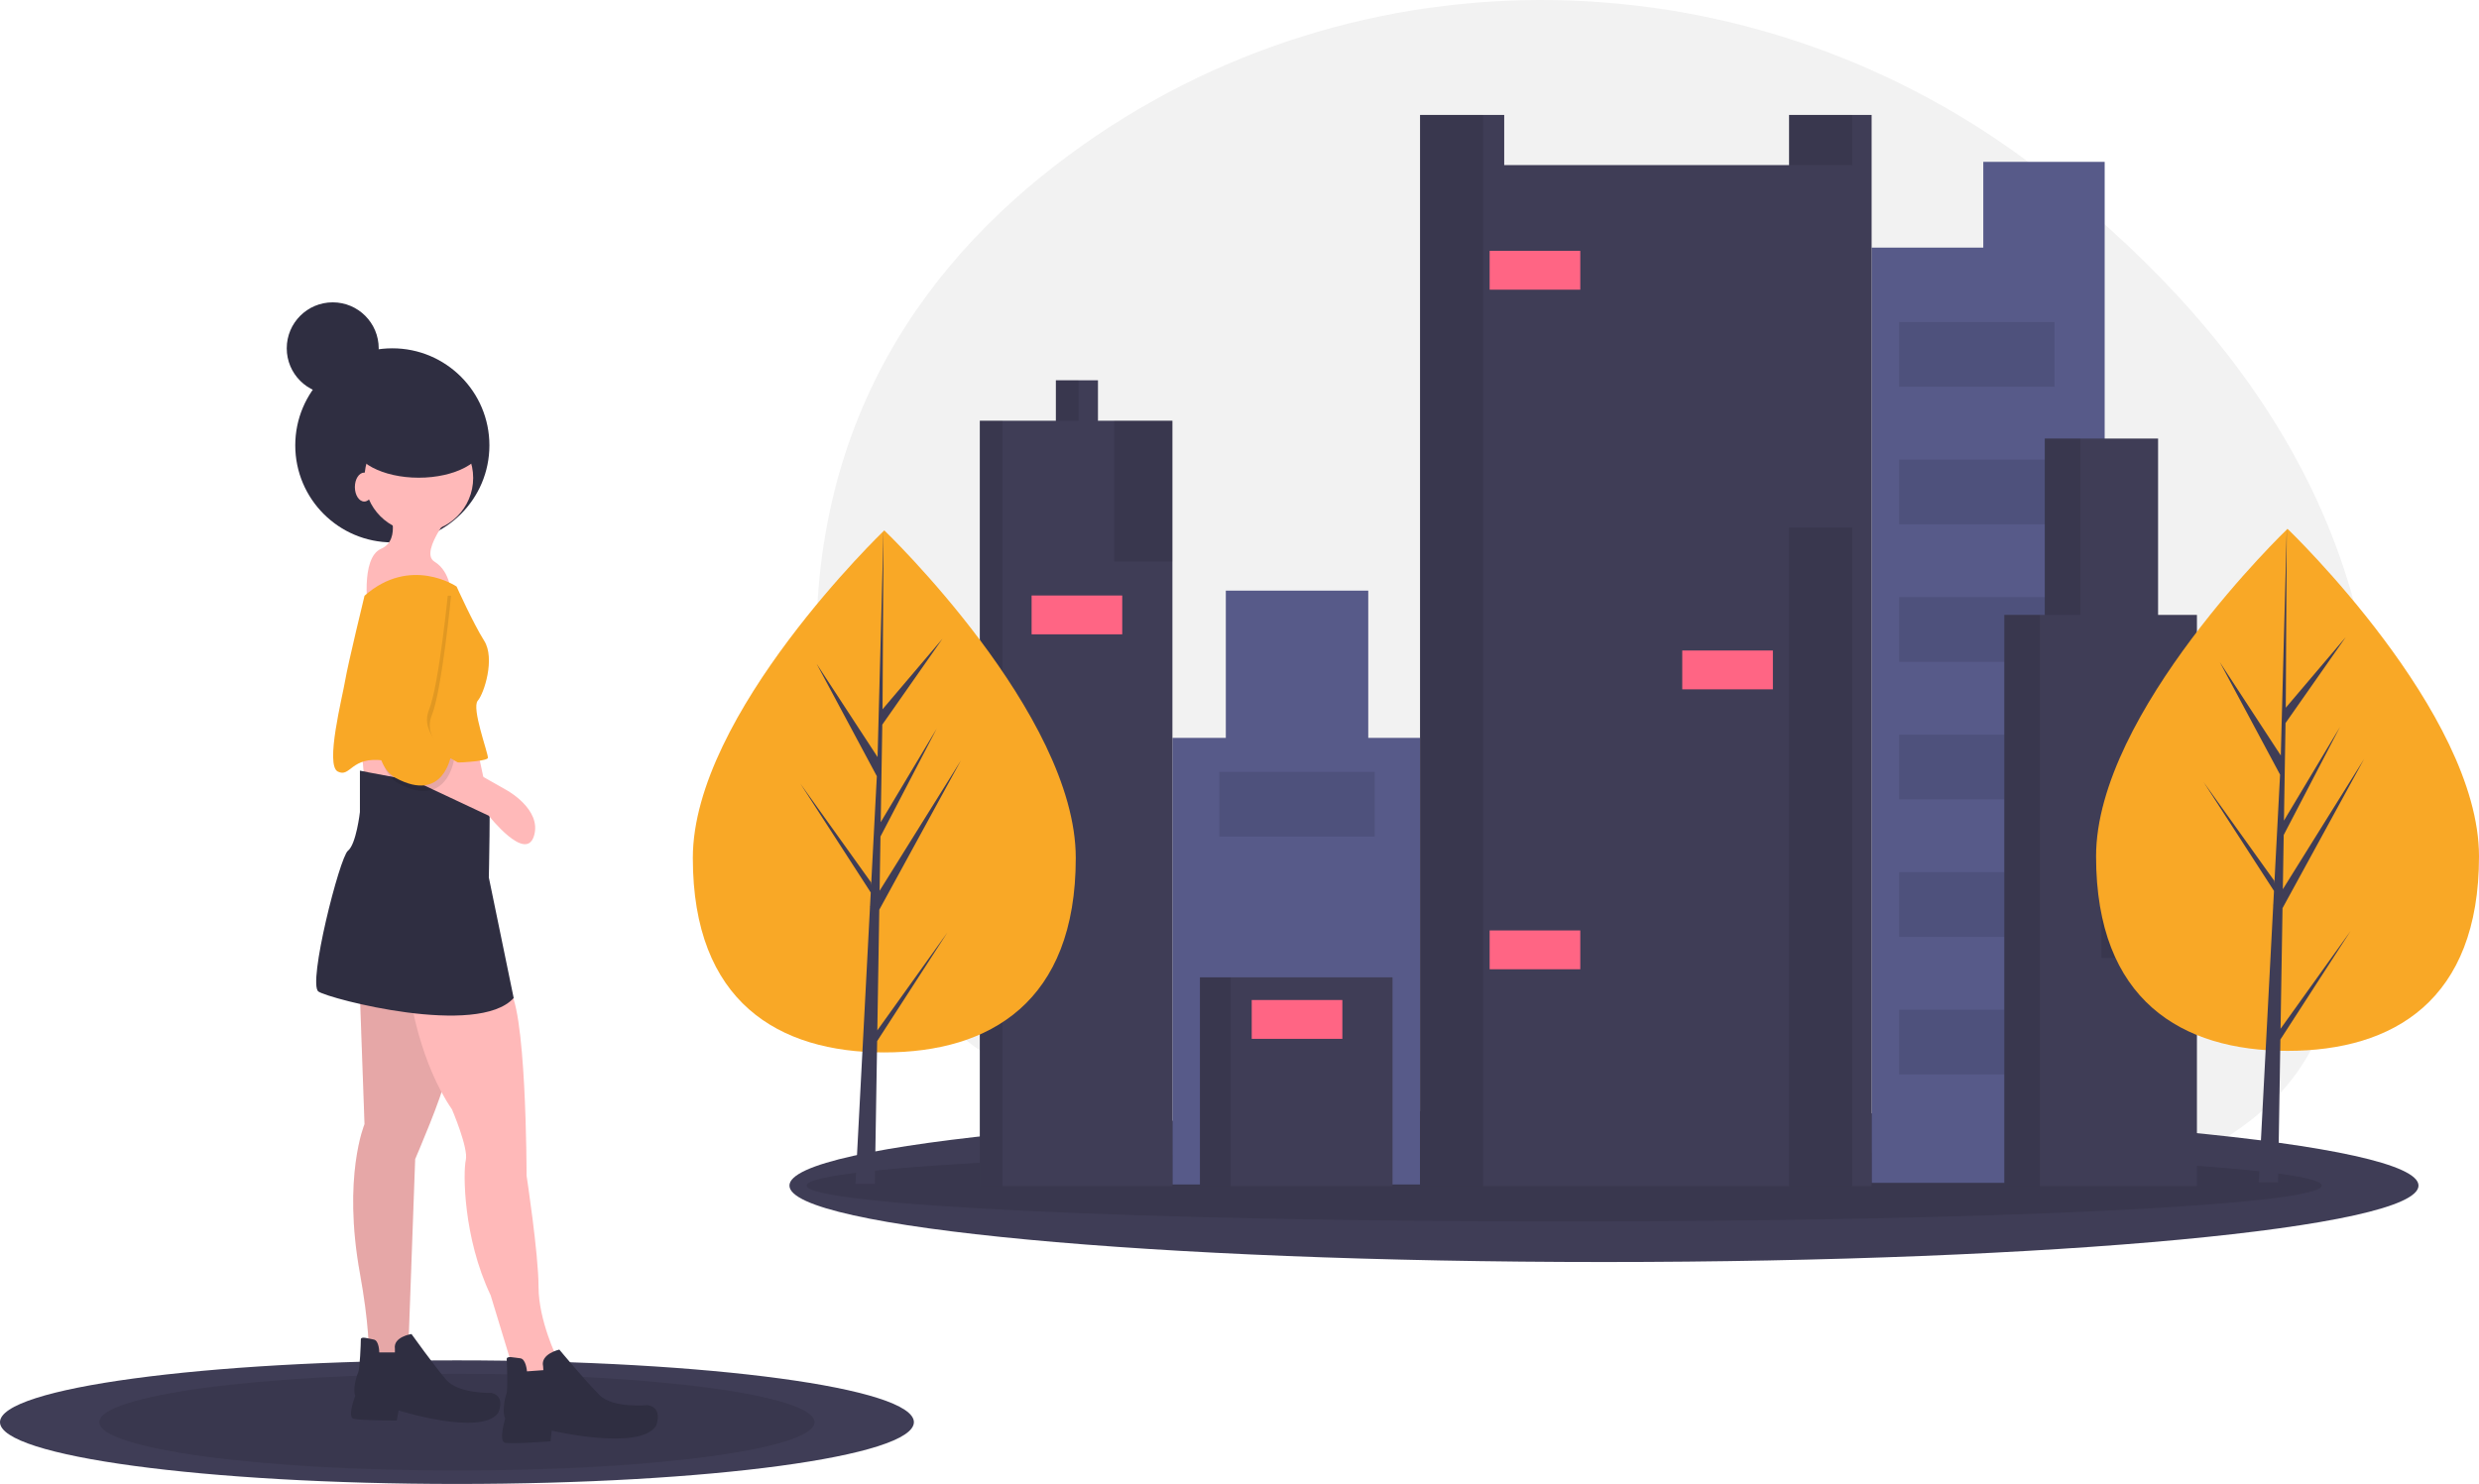
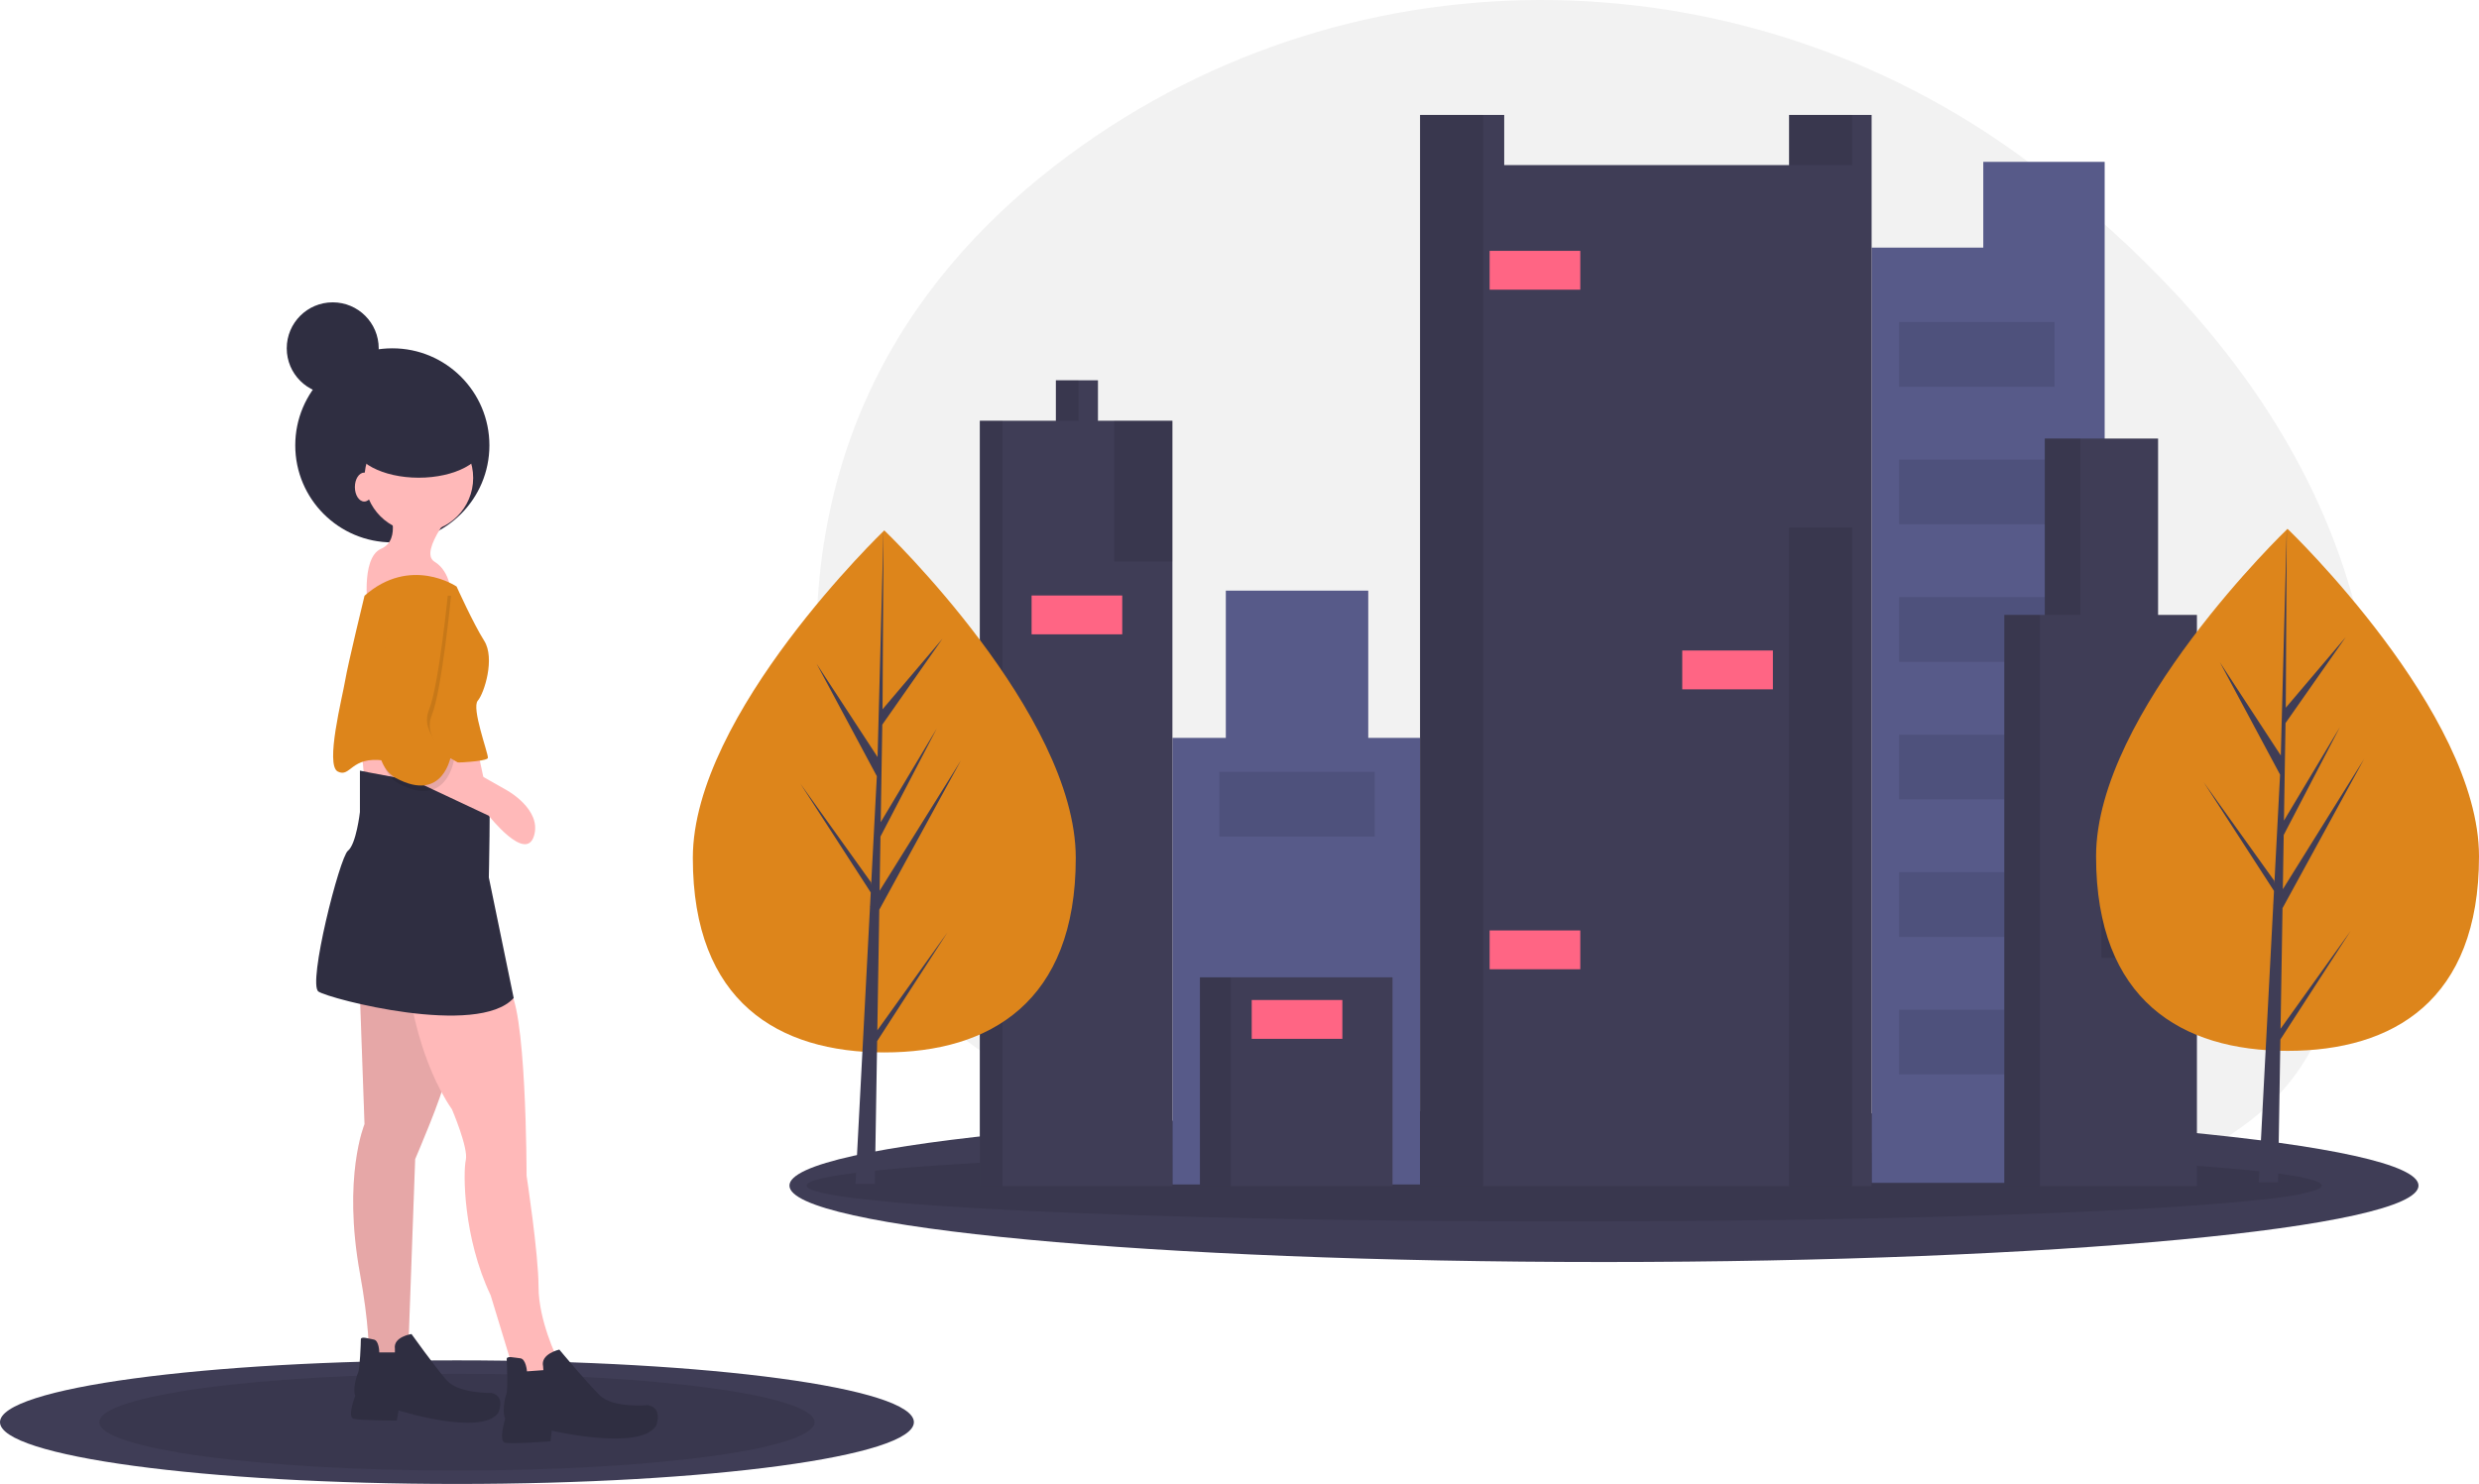
<svg xmlns="http://www.w3.org/2000/svg" id="a74b504d-8f27-42fa-9c2d-377300434abb" data-name="Layer 1" width="1123" height="672.431" viewBox="0 0 1123 672.431">
  <path d="M962.121,190.788C833.082,91.324,653.559,87.26,522.589,184.172,453.354,235.403,399.68,313.782,409.445,433.122c3.451,42.212,13.058,76.842,27.072,105.191,56.765,114.923,289.912,110.498,302.86,110.481q12.583-.013,25.166.563a551.942,551.942,0,0,1,87.406,11.051c41.054,8.557,93.318,12.856,140.014-3.35a162.301,162.301,0,0,0,23.059-10.026c25.662-13.637,54.388-26.669,71.183-59.015,12.621-24.276,21.816-54.716,26.241-92.629C1128.553,357.312,1048.074,257.042,962.121,190.788Z" transform="translate(-38.5 -113.7846)" fill="#f2f2f2" />
  <ellipse cx="726.608" cy="537.225" rx="368.989" ry="34.637" fill="#3f3d56" />
  <ellipse cx="708.583" cy="537.225" rx="343.188" ry="16.258" opacity="0.1" />
  <polygon points="898.439 73.342 898.439 112.201 847.849 112.201 847.849 535.988 953.429 535.988 953.429 128.332 953.429 112.201 953.429 73.342 898.439 73.342" fill="#575a89" />
  <polygon points="619.825 334.359 619.825 267.639 555.304 267.639 555.304 334.359 531.109 334.359 531.109 536.721 643.287 536.721 643.287 334.359 619.825 334.359" fill="#575a89" />
  <rect x="543.573" y="442.872" width="87.25" height="94.582" fill="#3f3d56" />
  <rect x="543.573" y="442.872" width="13.931" height="94.582" opacity="0.1" />
  <polygon points="810.456 52.079 810.456 74.808 681.413 74.808 681.413 52.079 643.287 52.079 643.287 537.454 847.849 537.454 847.849 52.079 810.456 52.079" fill="#3f3d56" />
  <rect x="810.456" y="52.079" width="28.595" height="22.729" opacity="0.1" />
  <rect x="643.287" y="52.079" width="28.595" height="485.375" opacity="0.1" />
  <polygon points="497.382 190.653 497.382 172.323 478.319 172.323 478.319 190.653 443.858 190.653 443.858 537.454 531.109 537.454 531.109 190.653 497.382 190.653" fill="#3f3d56" />
  <rect x="478.319" y="172.323" width="10.265" height="18.33" opacity="0.1" />
  <rect x="443.858" y="190.653" width="10.265" height="346.801" opacity="0.1" />
  <rect x="810.456" y="239.044" width="28.595" height="298.41" opacity="0.1" />
  <rect x="504.714" y="190.653" width="26.395" height="63.788" opacity="0.1" />
  <rect x="674.815" y="113.668" width="41.059" height="17.597" fill="#ff6584" />
  <rect x="762.065" y="294.767" width="41.059" height="17.597" fill="#ff6584" />
  <rect x="674.815" y="421.609" width="41.059" height="17.597" fill="#ff6584" />
  <rect x="467.321" y="269.838" width="41.059" height="17.597" fill="#ff6584" />
  <rect x="567.035" y="453.137" width="41.059" height="17.597" fill="#ff6584" />
  <rect x="552.371" y="349.756" width="70.387" height="29.328" opacity="0.1" />
  <rect x="860.313" y="145.928" width="70.387" height="29.328" opacity="0.1" />
  <rect x="860.313" y="208.25" width="70.387" height="29.328" opacity="0.1" />
  <rect x="860.313" y="270.571" width="70.387" height="29.328" opacity="0.1" />
  <rect x="860.313" y="332.893" width="70.387" height="29.328" opacity="0.1" />
  <rect x="860.313" y="395.214" width="70.387" height="29.328" opacity="0.1" />
  <rect x="860.313" y="457.536" width="70.387" height="29.328" opacity="0.1" />
  <polygon points="977.624 278.636 977.624 198.718 926.3 198.718 926.3 278.636 907.97 278.636 907.97 537.454 995.221 537.454 995.221 278.636 977.624 278.636" fill="#3f3d56" />
  <rect x="926.3" y="198.718" width="16.13" height="79.918" opacity="0.1" />
  <rect x="907.97" y="278.636" width="16.13" height="258.818" opacity="0.1" />
  <rect x="951.962" y="408.412" width="43.258" height="25.662" opacity="0.1" />
  <rect x="953.429" y="370.286" width="41.059" height="17.597" fill="#ff6584" />
-   <path d="M1161.5,501.835c0,65.321-38.832,88.129-86.735,88.129s-86.735-22.808-86.735-88.129,86.735-148.42,86.735-148.42S1161.5,436.514,1161.5,501.835Z" transform="translate(-38.5 -113.7846)" fill="#f9a826" />
+   <path d="M1161.5,501.835c0,65.321-38.832,88.129-86.735,88.129s-86.735-22.808-86.735-88.129,86.735-148.42,86.735-148.42S1161.5,436.514,1161.5,501.835Z" transform="translate(-38.5 -113.7846)" fill="#dd851b" />
  <polygon points="1033.106 466.187 1033.994 411.519 1070.962 343.887 1034.133 402.943 1034.533 378.362 1060.011 329.431 1034.638 371.858 1034.638 371.858 1035.357 327.648 1062.639 288.692 1035.469 320.696 1035.918 239.63 1033.098 346.946 1033.33 342.519 1005.591 300.06 1032.885 351.018 1030.3 400.393 1030.223 399.082 998.246 354.4 1030.127 403.712 1029.803 409.887 1029.745 409.979 1029.772 410.486 1023.215 535.755 1031.976 535.755 1033.027 471.051 1064.83 421.861 1033.106 466.187" fill="#3f3d56" />
-   <path d="M525.827,502.542c0,65.321-38.832,88.129-86.735,88.129s-86.735-22.808-86.735-88.129,86.735-148.42,86.735-148.42S525.827,437.221,525.827,502.542Z" transform="translate(-38.5 -113.7846)" fill="#f9a826" />
+   <path d="M525.827,502.542c0,65.321-38.832,88.129-86.735,88.129s-86.735-22.808-86.735-88.129,86.735-148.42,86.735-148.42S525.827,437.221,525.827,502.542Z" transform="translate(-38.5 -113.7846)" fill="#dd851b" />
  <polygon points="397.433 466.894 398.321 412.226 435.29 344.594 398.461 403.65 398.86 379.069 424.338 330.138 398.966 372.564 398.966 372.565 399.684 328.355 426.967 289.399 399.797 321.403 400.246 240.337 397.425 347.653 397.657 343.226 369.918 300.767 397.212 351.724 394.628 401.099 394.551 399.789 362.573 355.107 394.454 404.419 394.131 410.593 394.073 410.686 394.099 411.193 387.542 536.461 396.303 536.461 397.354 471.758 429.157 422.568 397.433 466.894" fill="#3f3d56" />
  <ellipse cx="207" cy="644.431" rx="207" ry="28" fill="#3f3d56" />
  <ellipse cx="207" cy="644.431" rx="162" ry="21.913" opacity="0.1" />
  <circle cx="177.73" cy="201.804" r="43.973" fill="#2f2e41" />
  <circle cx="189.739" cy="216.554" r="24.611" fill="#ffb9b9" />
  <path d="M214.474,343.27s6.257,15.017-3.337,19.188-5.84,28.783-5.84,28.783L242.839,383.315s0-10.428-7.508-15.017S245.342,343.27,245.342,343.27Z" transform="translate(-38.5 -113.7846)" fill="#ffb9b9" />
  <polygon points="163.877 340.444 165.128 354.21 221.442 363.804 216.019 338.359 163.877 340.444" fill="#ffb9b9" />
  <path d="M201.542,564.771l2.086,58.399s-10.011,23.777-2.086,67.576,2.086,55.897,2.086,55.897l28.365,3.754L230.325,734.129l-6.674-14.183,2.92-80.925s12.931-30.034,13.348-35.874-.834-48.388-.834-48.388Z" transform="translate(-38.5 -113.7846)" fill="#ffb9b9" />
  <path d="M201.542,564.771l2.086,58.399s-10.011,23.777-2.086,67.576,2.086,55.897,2.086,55.897l28.365,3.754L230.325,734.129l-6.674-14.183,2.92-80.925s12.931-30.034,13.348-35.874-.834-48.388-.834-48.388Z" transform="translate(-38.5 -113.7846)" opacity="0.1" />
  <path d="M210.302,726.62s0-5.423-2.503-5.84-5.84-1.669-5.84,0-.417,13.348-1.251,15.017-2.503,7.926-1.251,10.428c0,0-3.754,9.594-.834,10.428s19.606.834,19.606.834l.834-4.589s37.125,11.68,45.051,1.251c0,0,3.754-7.508-2.92-9.177,0,0-15.017.417-20.44-5.84S224.902,718.278,224.902,718.278s-8.343,1.251-7.508,6.674v1.669Z" transform="translate(-38.5 -113.7846)" fill="#2f2e41" />
  <path d="M224.485,566.022s4.171,29.2,18.771,50.474c0,0,7.508,17.52,6.257,22.943s-1.251,35.04,11.263,61.319l11.68,38.377,5.84,13.766,10.011,4.171,16.268,1.251-9.177-19.188-4.589-10.011s-8.343-17.103-8.343-32.12-5.423-50.474-5.423-50.474,0-80.091-8.76-85.096S224.485,566.022,224.485,566.022Z" transform="translate(-38.5 -113.7846)" fill="#ffb9b9" />
  <path d="M205.714,463.823l-4.171-.834V481.76s-1.669,14.6-5.423,17.52S177.765,559.765,182.771,563.102s72.165,20.857,88.433,2.92l-11.263-54.645s.834-37.542,0-37.542S205.714,463.823,205.714,463.823Z" transform="translate(-38.5 -113.7846)" fill="#2f2e41" />
-   <path d="M245.342,379.561s-20.857-14.183-41.714,4.171c0,0-7.508,30.868-8.76,38.377s-9.177,38.377-3.337,41.297,5.84-7.091,20.857-5.006,47.137,1.251,47.137-1.251-7.508-22.525-4.589-25.863,7.926-19.188,2.92-27.114S245.342,379.561,245.342,379.561Z" transform="translate(-38.5 -113.7846)" fill="#f9a826" />
+   <path d="M245.342,379.561s-20.857-14.183-41.714,4.171c0,0-7.508,30.868-8.76,38.377s-9.177,38.377-3.337,41.297,5.84-7.091,20.857-5.006,47.137,1.251,47.137-1.251-7.508-22.525-4.589-25.863,7.926-19.188,2.92-27.114S245.342,379.561,245.342,379.561Z" transform="translate(-38.5 -113.7846)" fill="#dd851b" />
  <path d="M218.228,463.823l41.714,19.606s16.686,21.274,20.44,9.177-12.514-20.857-12.514-20.857L239.919,455.897l-21.691,7.091Z" transform="translate(-38.5 -113.7846)" fill="#ffb9b9" />
  <path d="M221.148,383.732s-23.777,73.416-2.086,85.096,25.028-10.428,25.028-10.428-14.6-9.177-10.011-20.44,8.76-54.228,8.76-54.228Z" transform="translate(-38.5 -113.7846)" opacity="0.1" />
-   <path d="M219.896,381.23s-23.777,73.416-2.086,85.096S242.839,455.897,242.839,455.897s-14.6-9.177-10.011-20.44,8.76-54.228,8.76-54.228Z" transform="translate(-38.5 -113.7846)" fill="#f9a826" />
+   <path d="M219.896,381.23s-23.777,73.416-2.086,85.096S242.839,455.897,242.839,455.897s-14.6-9.177-10.011-20.44,8.76-54.228,8.76-54.228Z" transform="translate(-38.5 -113.7846)" fill="#dd851b" />
  <path d="M277.225,735.196s-.419-5.68-3.072-5.923-6.245-1.297-6.117.451.594,14.013-.151,15.825-2.01,8.494-.506,11.019c0,0-3.191,10.339-.069,10.987s20.599-.64,20.599-.64l.52-4.87s39.786,9.367,47.282-2.167c0,0,3.352-8.154-3.767-9.386,0,0-15.696,1.596-21.859-4.539s-18.212-20.621-18.212-20.621-8.641,1.955-7.349,7.57l.129,1.748Z" transform="translate(-38.5 -113.7846)" fill="#2f2e41" />
  <ellipse cx="189.687" cy="200.647" rx="29.701" ry="15.815" fill="#2f2e41" />
  <ellipse cx="165" cy="220.705" rx="4.243" ry="6.557" fill="#ffb9b9" />
  <circle cx="150.728" cy="157.83" r="20.83" fill="#2f2e41" />
</svg>
